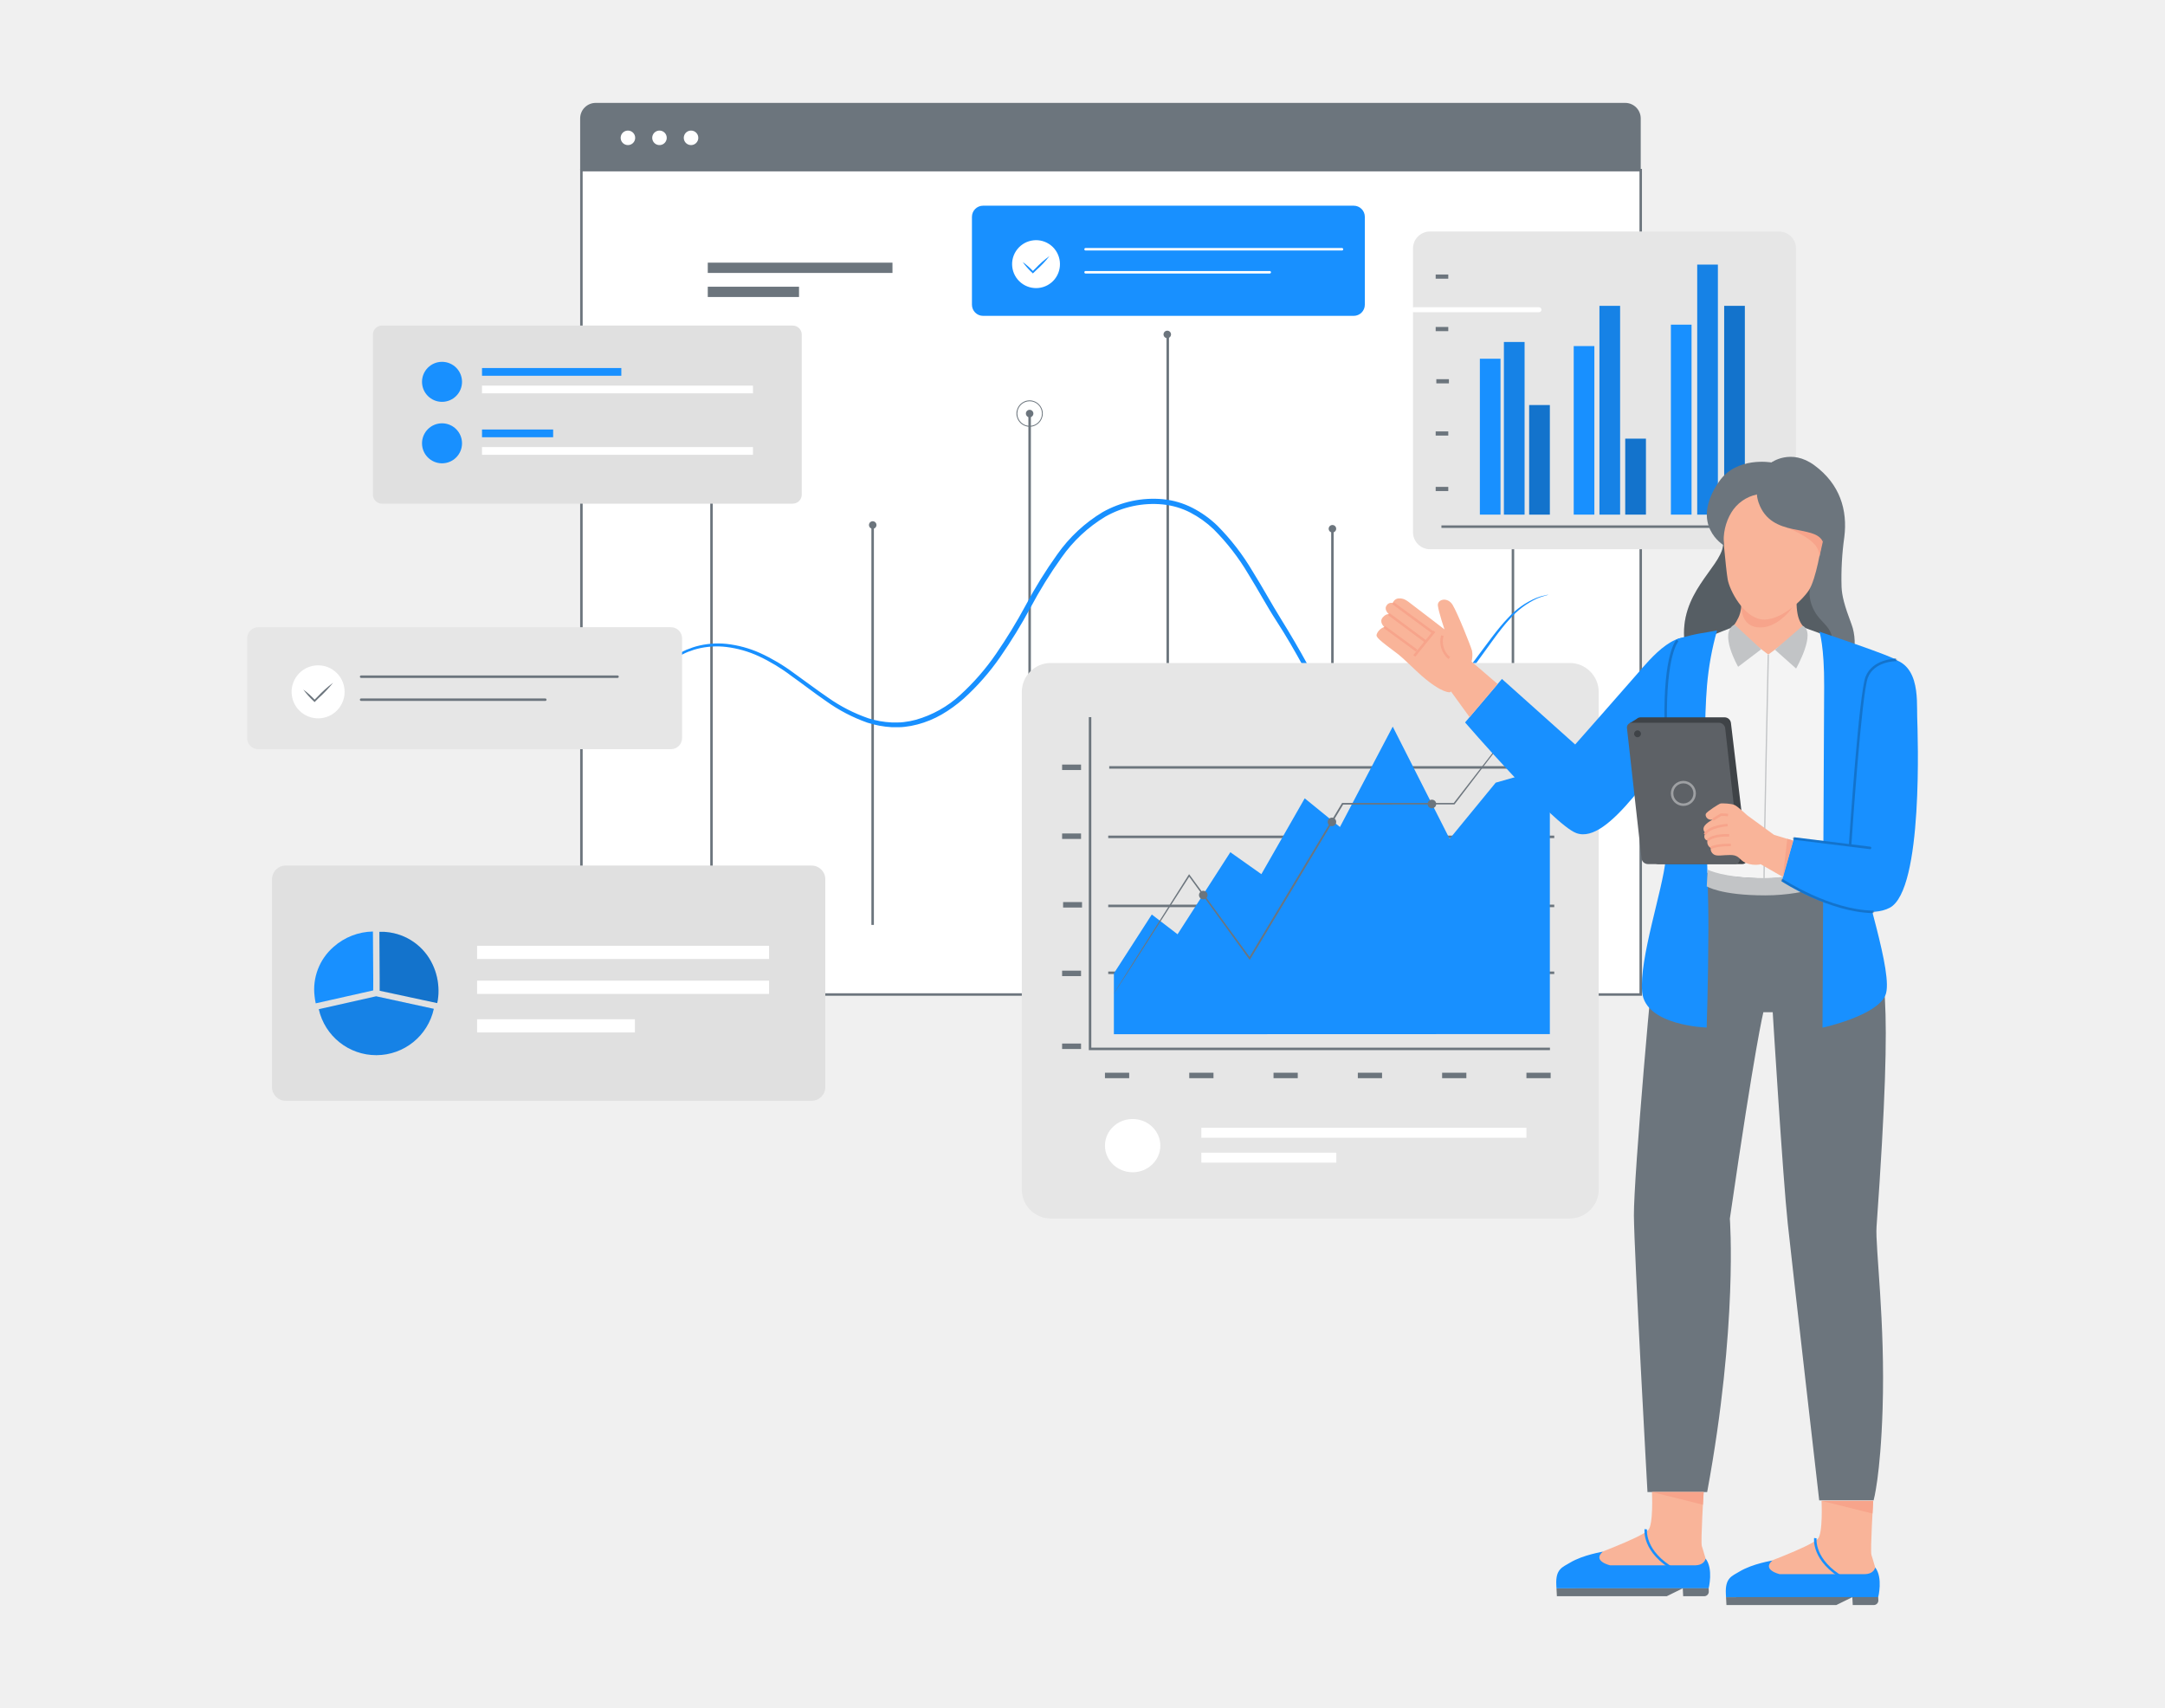
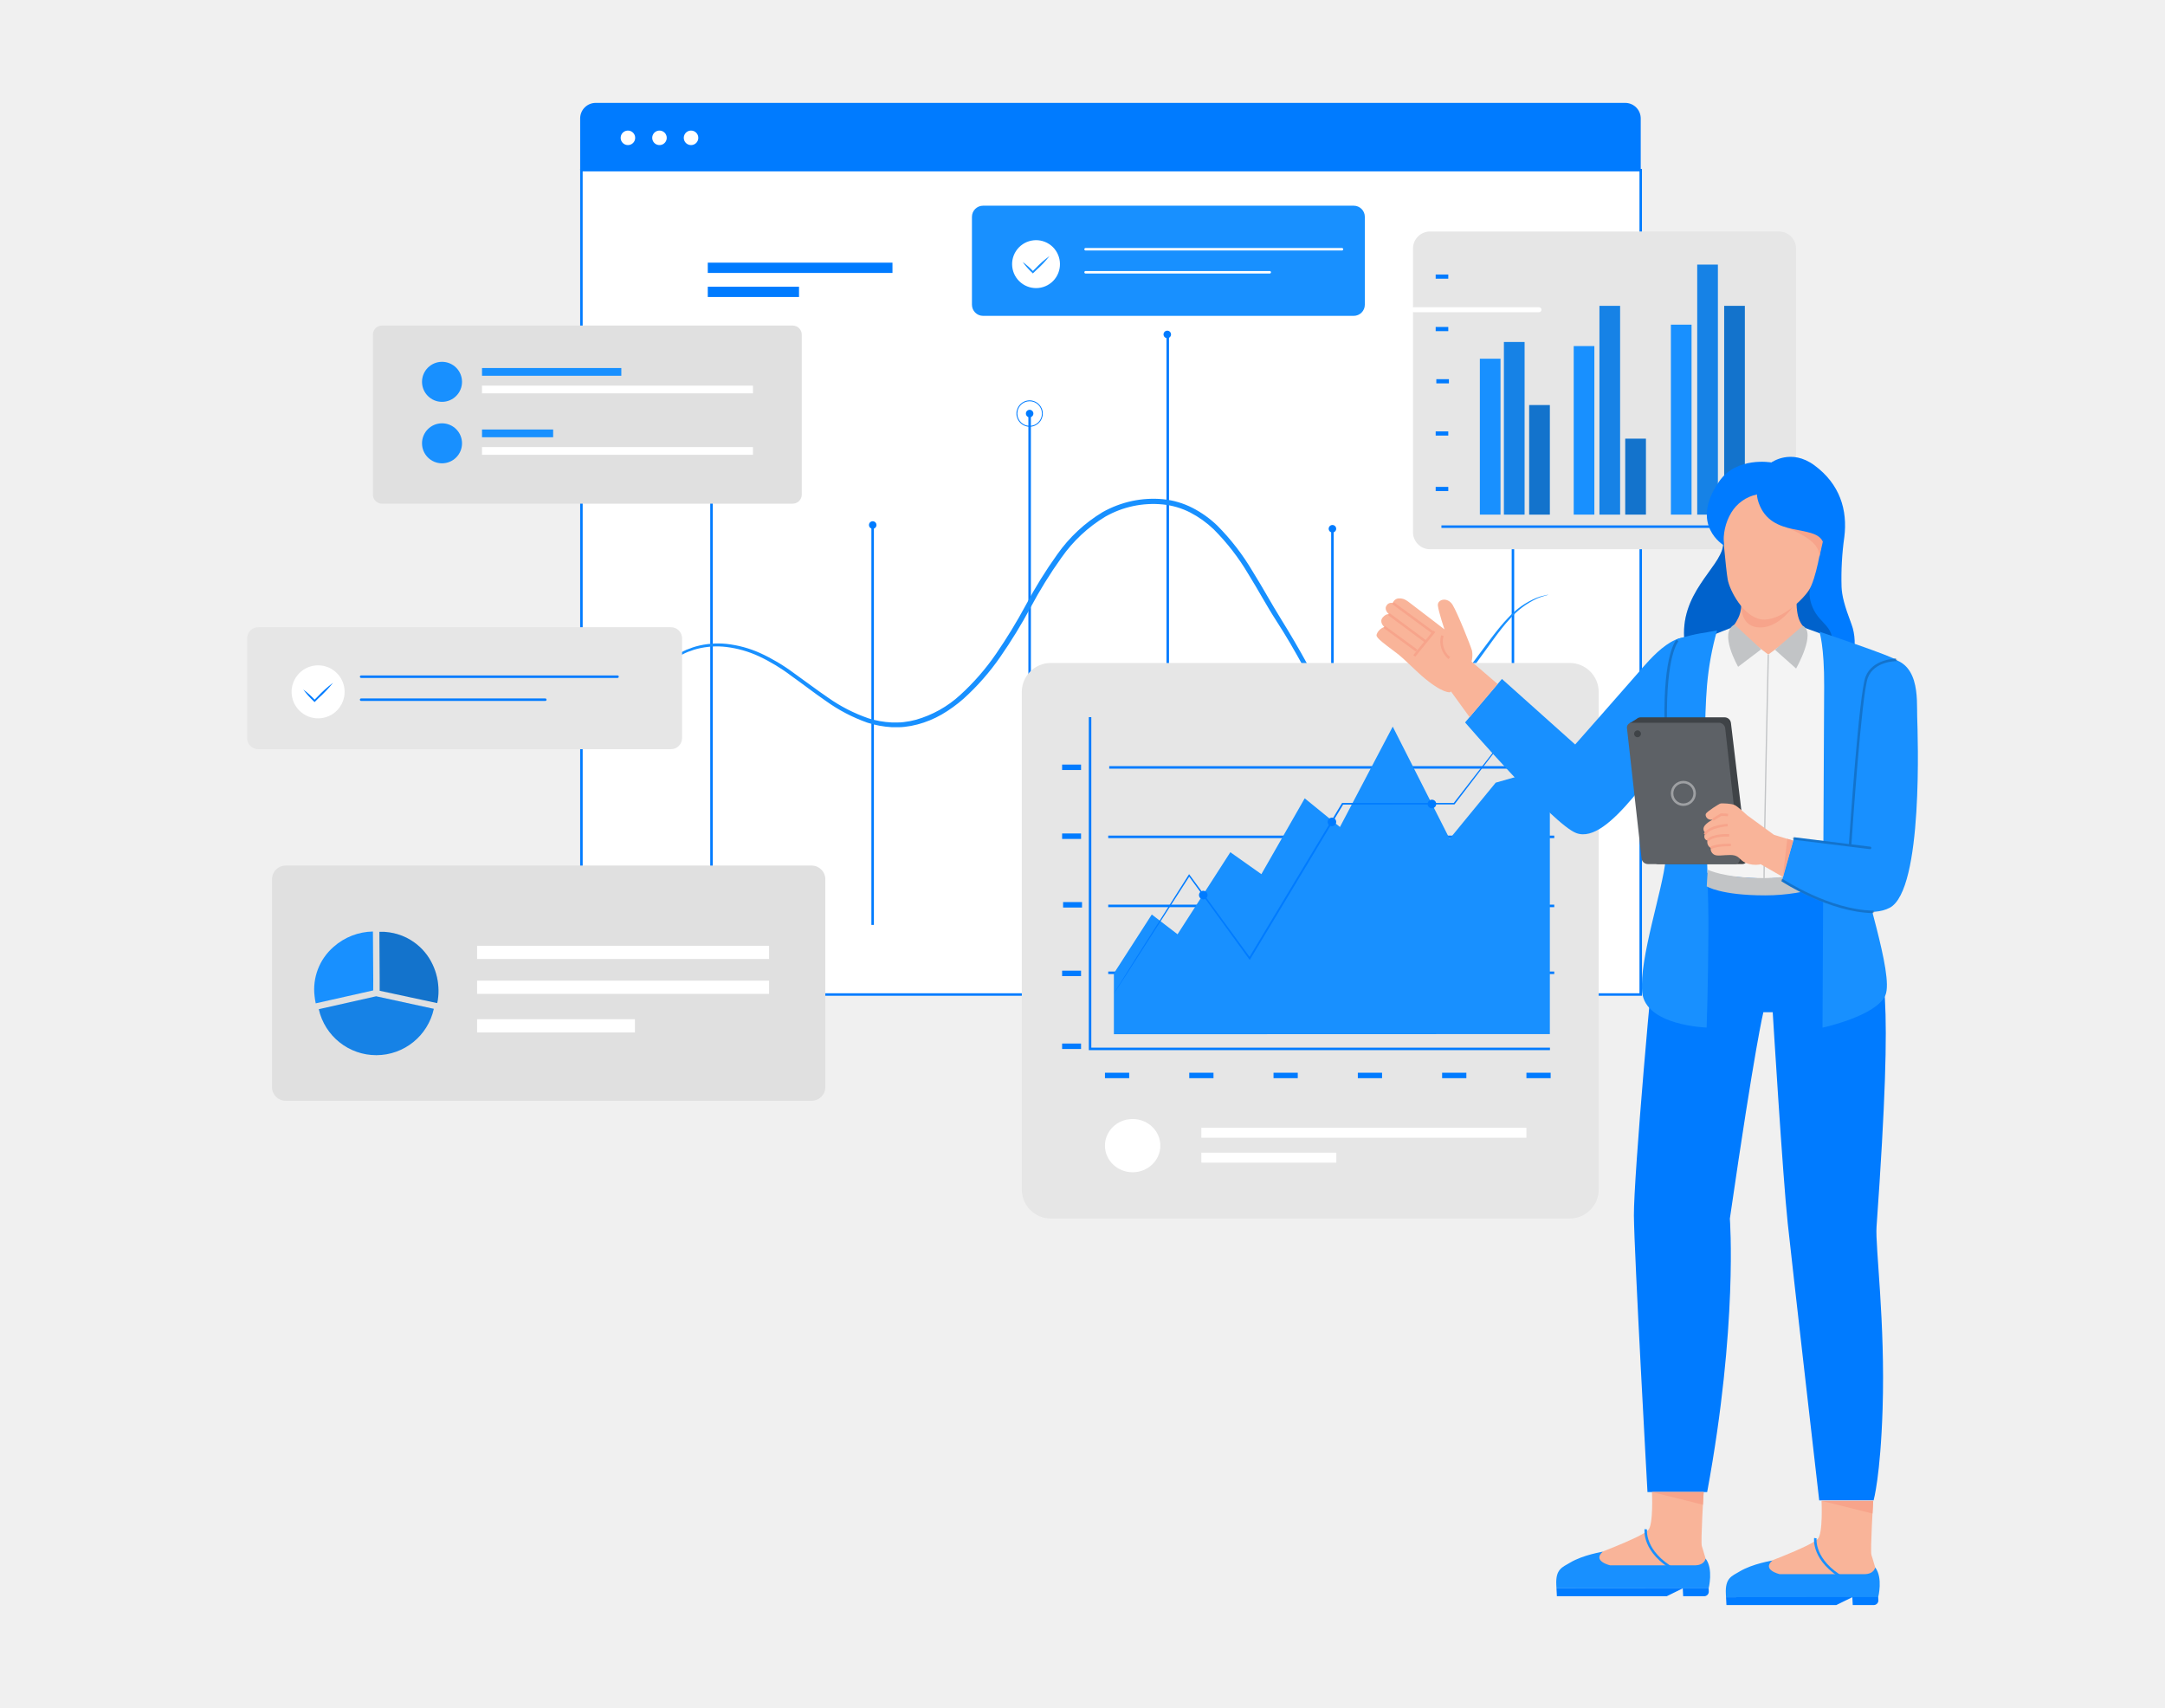
<svg xmlns="http://www.w3.org/2000/svg" width="865.76" height="682.89" viewBox="0 0 865.76 682.89">
  <rect x="232.51" y="68.03" width="423.6" height="329.61" fill="#fff" />
-   <path d="M656.61,398.14H232V67.53h424.6Zm-423.6-1h422.6V68.53H233Z" fill="#6c757d" />
-   <rect x="284.02" y="168.36" width="1" height="201.6" fill="#6c757d" />
-   <rect x="348.46" y="209.27" width="1" height="160.54" fill="#6c757d" />
-   <rect x="411.24" y="166.31" width="1" height="160.54" fill="#6c757d" />
-   <rect x="466.47" y="133.58" width="1" height="160.54" fill="#6c757d" />
-   <rect x="532.32" y="211.32" width="1" height="160.54" fill="#6c757d" />
-   <rect x="604.51" y="165.29" width="1" height="160.54" fill="#6c757d" />
-   <path d="M350.49,209.91a1.5,1.5,0,1,1-1.5-1.5h0A1.5,1.5,0,0,1,350.49,209.91Z" fill="#6c757d" />
-   <circle cx="411.74" cy="165.35" r="1.5" fill="#6c757d" />
-   <path d="M411.74,170.62a5.27,5.27,0,1,1,5.26-5.27A5.27,5.27,0,0,1,411.74,170.62Zm0-10.19a4.92,4.92,0,1,0,4.92,4.92A4.92,4.92,0,0,0,411.74,160.43Z" fill="#6c757d" />
-   <circle cx="466.78" cy="133.71" r="1.5" fill="#6c757d" />
-   <circle cx="532.82" cy="211.41" r="1.5" fill="#6c757d" />
+   <path d="M656.61,398.14H232V67.53h424.6Zm-423.6-1h422.6V68.53H233Z" fill="#007bff" />
+   <rect x="284.02" y="168.36" width="1" height="201.6" fill="#007bff" />
+   <rect x="348.46" y="209.27" width="1" height="160.54" fill="#007bff" />
+   <rect x="411.24" y="166.31" width="1" height="160.54" fill="#007bff" />
+   <rect x="466.47" y="133.58" width="1" height="160.54" fill="#007bff" />
+   <rect x="532.32" y="211.32" width="1" height="160.54" fill="#007bff" />
+   <rect x="604.51" y="165.29" width="1" height="160.54" fill="#007bff" />
+   <path d="M350.49,209.91a1.5,1.5,0,1,1-1.5-1.5h0A1.5,1.5,0,0,1,350.49,209.91Z" fill="#007bff" />
+   <circle cx="411.74" cy="165.35" r="1.5" fill="#007bff" />
+   <path d="M411.74,170.62a5.27,5.27,0,1,1,5.26-5.27A5.27,5.27,0,0,1,411.74,170.62Zm0-10.19a4.92,4.92,0,1,0,4.92,4.92A4.92,4.92,0,0,0,411.74,160.43Z" fill="#007bff" />
+   <circle cx="466.78" cy="133.71" r="1.5" fill="#007bff" />
+   <circle cx="532.82" cy="211.41" r="1.5" fill="#007bff" />
  <circle cx="605.01" cy="165.35" r="1.5" fill="#263238" />
-   <path d="M286,166.86a1.5,1.5,0,1,1-1.5-1.51h0a1.49,1.49,0,0,1,1.49,1.49Z" fill="#6c757d" />
+   <path d="M286,166.86a1.5,1.5,0,1,1-1.5-1.51h0a1.49,1.49,0,0,1,1.49,1.49Z" fill="#007bff" />
  <path d="M619.19,237.76a6,6,0,0,1-1.18.39,25.89,25.89,0,0,0-3.41,1.17,32.65,32.65,0,0,0-10.94,8.27c-4.13,4.44-8.2,10.61-13.34,17.56a85.7,85.7,0,0,1-9.07,10.52,50.65,50.65,0,0,1-5.88,4.87,41,41,0,0,1-7.1,3.87,39.78,39.78,0,0,1-17,2.85,44,44,0,0,1-9.14-1.14,23.79,23.79,0,0,1-8.84-3.89,28.29,28.29,0,0,1-6.9-7.2c-1.9-2.76-3.61-5.68-5.26-8.64-3.31-6-6.73-12-10.63-18s-7.37-12.54-11.32-18.88a90.32,90.32,0,0,0-13.88-17.91,40.66,40.66,0,0,0-9.32-6.67,30.88,30.88,0,0,0-11-3.24,38.85,38.85,0,0,0-23,4.9,57.77,57.77,0,0,0-17.47,16.31A178.44,178.44,0,0,0,412.06,243,204.49,204.49,0,0,1,400,262.65a96.6,96.6,0,0,1-14.65,16.69,53,53,0,0,1-4.25,3.39,49.81,49.81,0,0,1-4.51,2.94,39.39,39.39,0,0,1-9.75,4,34.17,34.17,0,0,1-5.1.95,18.37,18.37,0,0,1-2.57.14h-2.55a39.19,39.19,0,0,1-9.77-1.82,66.1,66.1,0,0,1-16.53-8.63c-4.91-3.37-9.39-6.89-13.79-10a71.92,71.92,0,0,0-13.07-7.92,43.59,43.59,0,0,0-13-3.71,32,32,0,0,0-11.7.76,18.62,18.62,0,0,0-2.53.81,15.7,15.7,0,0,0-2.38.94,31.34,31.34,0,0,0-4.13,2.28,45.78,45.78,0,0,0-6.21,5l-2.17,2.37a20,20,0,0,0-1.74,2l-2.19,2.88a6.67,6.67,0,0,1-.81.95,5.26,5.26,0,0,1,.63-1.08l2-3a21.19,21.19,0,0,1,1.67-2.11L263,268a42.1,42.1,0,0,1,6.22-5.24,31,31,0,0,1,4.13-2.42,14.12,14.12,0,0,1,2.41-1,20.11,20.11,0,0,1,2.61-.9,33.13,33.13,0,0,1,12.1-1,44.69,44.69,0,0,1,13.45,3.65,74.28,74.28,0,0,1,13.42,7.94c4.44,3.14,8.95,6.6,13.78,9.89a64.43,64.43,0,0,0,16.13,8.27,36.43,36.43,0,0,0,9.31,1.67H359a16.3,16.3,0,0,0,2.42-.15,31.53,31.53,0,0,0,4.82-.92,43.92,43.92,0,0,0,17.75-9.93,94.42,94.42,0,0,0,14.28-16.38A208.07,208.07,0,0,0,410.17,242a180.17,180.17,0,0,1,12.61-20.33,60.07,60.07,0,0,1,18.13-16.9,42,42,0,0,1,11.8-4.46,41.33,41.33,0,0,1,12.4-.71,33,33,0,0,1,11.81,3.49,41.72,41.72,0,0,1,9.8,7,92.7,92.7,0,0,1,14.18,18.34c4,6.41,7.5,12.87,11.26,18.92s7.35,12.2,10.6,18.14,6.52,11.76,11.57,15.33a22,22,0,0,0,8.26,3.66,44.12,44.12,0,0,0,8.78,1.16,38.82,38.82,0,0,0,16.35-2.6,40.63,40.63,0,0,0,6.89-3.67,49.51,49.51,0,0,0,5.76-4.66,83.34,83.34,0,0,0,9-10.27c5.21-6.89,9.44-13,13.7-17.39A31.71,31.71,0,0,1,614.51,239a18.46,18.46,0,0,1,3.51-1A6.7,6.7,0,0,1,619.19,237.76Z" fill="#1890ff" />
-   <rect x="283.03" y="105.02" width="73.86" height="4.11" fill="#6c757d" />
-   <rect x="283.03" y="114.64" width="36.49" height="4.11" fill="#6c757d" />
-   <path d="M238.21,41.14H649.9a6.21,6.21,0,0,1,6.21,6.22h0V68H232V47.36A6.21,6.21,0,0,1,238.21,41.14Z" fill="#6c757d" />
+   <rect x="283.03" y="105.02" width="73.86" height="4.11" fill="#007bff" />
+   <rect x="283.03" y="114.64" width="36.49" height="4.11" fill="#007bff" />
+   <path d="M238.21,41.14H649.9a6.21,6.21,0,0,1,6.21,6.22h0V68H232V47.36A6.21,6.21,0,0,1,238.21,41.14Z" fill="#007bff" />
  <path d="M254,55.1a2.9,2.9,0,1,1-2.89-2.89A2.89,2.89,0,0,1,254,55.1Z" fill="#fff" />
  <path d="M266.62,55.1a2.9,2.9,0,1,1-2.9-2.89,2.89,2.89,0,0,1,2.9,2.89Z" fill="#fff" />
  <path d="M279.24,55.1a2.9,2.9,0,1,1-2.89-2.89,2.89,2.89,0,0,1,2.89,2.89Z" fill="#fff" />
  <rect x="149.13" y="130.17" width="171.48" height="71.21" rx="3.61" fill="#e0e0e0" />
  <path d="M184.76,152.67a8,8,0,1,1-8-8,8,8,0,0,1,8,8Z" fill="#1890ff" />
  <rect x="192.75" y="147.15" width="55.71" height="3.09" fill="#1890ff" />
  <rect x="192.75" y="154.18" width="108.35" height="3.09" fill="#fff" />
  <path d="M184.76,177.25a8,8,0,1,1-8-8,8,8,0,0,1,8,8Z" fill="#1890ff" />
  <rect x="192.75" y="171.73" width="28.45" height="3.09" fill="#1890ff" />
  <rect x="192.75" y="178.75" width="108.35" height="3.09" fill="#fff" />
  <rect x="108.78" y="346.08" width="221.25" height="94.05" rx="5.46" fill="#e0e0e0" />
  <path d="M149.26,391.52l-.13-19.07a24.33,24.33,0,0,0-15.75,6.15,22.53,22.53,0,0,0-7.58,19.74c.1.91.25,1.84.44,2.76a.09.09,0,0,1,0,.07h0l23-5.17Z" fill="#1890ff" />
  <path d="M173,385.65a22.63,22.63,0,0,0-18.55-13l-.73-.07h-2l.12,19.07v4.48l23,4.94h0a21.73,21.73,0,0,0,.51-4.95A24.58,24.58,0,0,0,173,385.65Z" fill="#1890ff" />
  <g opacity="0.2">
    <path d="M173,385.65a22.63,22.63,0,0,0-18.55-13l-.73-.07h-2l.12,19.07v4.48l23,4.94h0a21.73,21.73,0,0,0,.51-4.95A24.58,24.58,0,0,0,173,385.65Z" />
  </g>
  <path d="M150.48,398.33l-23,5.18a23.56,23.56,0,0,0,46-.15l-23-5" fill="#1890ff" />
  <g opacity="0.1">
    <path d="M150.48,398.33l-23,5.18a23.56,23.56,0,0,0,46-.15l-23-5" />
  </g>
  <rect x="190.78" y="378.15" width="116.77" height="5.29" fill="#fff" />
  <rect x="190.78" y="392.1" width="116.77" height="5.29" fill="#fff" />
  <rect x="190.78" y="407.52" width="63.12" height="5.29" fill="#fff" />
  <rect x="408.61" y="265.08" width="230.69" height="222.12" rx="11.59" fill="#e6e6e6" />
-   <rect x="424.73" y="417.24" width="7.57" height="2.18" fill="#6c757d" />
-   <rect x="441.86" y="428.91" width="9.69" height="2.18" fill="#6c757d" />
-   <rect x="475.57" y="428.91" width="9.69" height="2.18" fill="#6c757d" />
-   <rect x="509.27" y="428.91" width="9.69" height="2.18" fill="#6c757d" />
-   <rect x="542.98" y="428.91" width="9.69" height="2.18" fill="#6c757d" />
-   <rect x="576.69" y="428.91" width="9.69" height="2.18" fill="#6c757d" />
-   <rect x="610.4" y="428.91" width="9.69" height="2.18" fill="#6c757d" />
-   <rect x="424.73" y="388.1" width="7.57" height="2.18" fill="#6c757d" />
-   <rect x="424.73" y="333.25" width="7.57" height="2.18" fill="#6c757d" />
-   <rect x="424.73" y="305.7" width="7.57" height="2.18" fill="#6c757d" />
-   <rect x="425.12" y="360.68" width="7.57" height="2.18" fill="#6c757d" />
-   <rect x="443.17" y="361.71" width="178.36" height="1" fill="#6c757d" />
-   <rect x="443.17" y="334.1" width="178.36" height="1" fill="#6c757d" />
-   <rect x="443.57" y="306.33" width="178.36" height="1" fill="#6c757d" />
-   <rect x="443.17" y="388.45" width="178.36" height="1" fill="#6c757d" />
+   <rect x="424.73" y="417.24" width="7.57" height="2.18" fill="#007bff" />
+   <rect x="441.86" y="428.91" width="9.69" height="2.18" fill="#007bff" />
+   <rect x="475.57" y="428.91" width="9.69" height="2.18" fill="#007bff" />
+   <rect x="509.27" y="428.91" width="9.69" height="2.18" fill="#007bff" />
+   <rect x="542.98" y="428.91" width="9.69" height="2.18" fill="#007bff" />
+   <rect x="576.69" y="428.91" width="9.69" height="2.18" fill="#007bff" />
+   <rect x="610.4" y="428.91" width="9.69" height="2.18" fill="#007bff" />
+   <rect x="424.73" y="388.1" width="7.57" height="2.18" fill="#007bff" />
+   <rect x="424.73" y="333.25" width="7.57" height="2.18" fill="#007bff" />
+   <rect x="424.73" y="305.7" width="7.57" height="2.18" fill="#007bff" />
+   <rect x="425.12" y="360.68" width="7.57" height="2.18" fill="#007bff" />
+   <rect x="443.17" y="361.71" width="178.36" height="1" fill="#007bff" />
+   <rect x="443.17" y="334.1" width="178.36" height="1" fill="#007bff" />
+   <rect x="443.57" y="306.33" width="178.36" height="1" fill="#007bff" />
+   <rect x="443.17" y="388.45" width="178.36" height="1" fill="#007bff" />
  <path d="M445.43,413.52V389.19l15.16-23.54,10.3,7.9L492,340.74l12.41,8.78,17.33-30.32,14.09,11.46,21.11-40.14,22.75,44.87,18.42-22.45,21.66-6.2V413.46Z" fill="#1890ff" />
-   <path d="M621.93,298.15H616l-16.62.08h.15l-17.81,23.28-.1.11h-.13l-44.6.07.3-.16-18.75,31.25-18.42,30.6-.26.44-.31-.42-24.15-33.22h.48l-22.05,34.34c-2.63,4.14-4.71,7.28-6.14,9.48-.69,1.08-1.24,1.89-1.63,2.48s-.58.83-.58.83.17-.3.51-.87.88-1.44,1.56-2.53l6-9.58,21.83-34.46.22-.35.26.34c7.22,9.88,15.39,21.07,24.24,33.16h-.58l18.39-30.61,18.78-31.2.1-.17h44.79l-.22.11L599.22,298v-.08h.11L616,298h5.53Z" fill="#6c757d" />
-   <path d="M482.88,357.83a1.71,1.71,0,1,1-1.76-1.66h.05a1.67,1.67,0,0,1,1.71,1.63Z" fill="#6c757d" />
-   <path d="M534.33,328.57a1.71,1.71,0,1,1-1.77-1.65h.06a1.7,1.7,0,0,1,1.71,1.66Z" fill="#6c757d" />
-   <path d="M574.32,321.39a1.72,1.72,0,1,1-1.79-1.65h.08a1.69,1.69,0,0,1,1.71,1.66Z" fill="#6c757d" />
+   <path d="M621.93,298.15H616l-16.62.08h.15l-17.81,23.28-.1.11h-.13l-44.6.07.3-.16-18.75,31.25-18.42,30.6-.26.44-.31-.42-24.15-33.22h.48l-22.05,34.34c-2.63,4.14-4.71,7.28-6.14,9.48-.69,1.08-1.24,1.89-1.63,2.48s-.58.83-.58.83.17-.3.51-.87.88-1.44,1.56-2.53l6-9.58,21.83-34.46.22-.35.26.34c7.22,9.88,15.39,21.07,24.24,33.16h-.58l18.39-30.61,18.78-31.2.1-.17h44.79l-.22.11L599.22,298v-.08h.11L616,298h5.53Z" fill="#007bff" />
+   <path d="M482.88,357.83a1.71,1.71,0,1,1-1.76-1.66h.05a1.67,1.67,0,0,1,1.71,1.63Z" fill="#007bff" />
+   <path d="M534.33,328.57a1.71,1.71,0,1,1-1.77-1.65h.06a1.7,1.7,0,0,1,1.71,1.66Z" fill="#007bff" />
+   <path d="M574.32,321.39a1.72,1.72,0,1,1-1.79-1.65h.08a1.69,1.69,0,0,1,1.71,1.66Z" fill="#007bff" />
  <ellipse cx="452.93" cy="458.06" rx="11.07" ry="10.65" fill="#fff" />
  <rect x="480.41" y="450.92" width="129.99" height="3.98" fill="#fff" />
  <rect x="480.41" y="460.88" width="53.97" height="3.98" fill="#fff" />
  <rect x="565.04" y="92.56" width="153.17" height="127.04" rx="6.81" fill="#e6e6e6" />
  <rect x="591.78" y="143.43" width="8.26" height="62.33" fill="#1890ff" />
  <rect x="629.31" y="138.37" width="8.26" height="67.39" fill="#1890ff" />
  <rect x="668.17" y="129.81" width="8.26" height="75.95" fill="#1890ff" />
  <rect x="649.92" y="175.4" width="8.26" height="30.35" fill="#1890ff" />
  <g opacity="0.2">
    <rect x="649.92" y="175.4" width="8.26" height="30.35" />
  </g>
  <rect x="601.4" y="136.74" width="8.26" height="69.02" fill="#1890ff" />
  <g opacity="0.1">
    <rect x="601.4" y="136.74" width="8.26" height="69.02" />
  </g>
  <rect x="639.6" y="122.29" width="8.26" height="83.47" fill="#1890ff" />
  <g opacity="0.1">
    <rect x="639.6" y="122.29" width="8.26" height="83.47" />
  </g>
  <rect x="689.48" y="122.29" width="8.26" height="83.47" fill="#1890ff" />
  <g opacity="0.2">
    <rect x="689.48" y="122.29" width="8.26" height="83.47" />
  </g>
  <rect x="678.7" y="105.8" width="8.26" height="99.96" fill="#1890ff" />
  <g opacity="0.1">
    <rect x="678.7" y="105.8" width="8.26" height="99.96" />
  </g>
  <rect x="611.5" y="161.96" width="8.26" height="43.8" fill="#1890ff" />
  <g opacity="0.2">
    <rect x="611.5" y="161.96" width="8.26" height="43.8" />
  </g>
-   <rect x="576.41" y="210.07" width="139.9" height="1" fill="#6c757d" />
-   <rect x="574.11" y="194.67" width="5.04" height="1.67" fill="#6c757d" />
-   <rect x="574.11" y="172.49" width="5.04" height="1.67" fill="#6c757d" />
-   <rect x="574.11" y="130.73" width="5.04" height="1.67" fill="#6c757d" />
-   <rect x="574.11" y="109.76" width="5.04" height="1.67" fill="#6c757d" />
-   <rect x="574.37" y="151.61" width="5.04" height="1.67" fill="#6c757d" />
+   <rect x="576.41" y="210.07" width="139.9" height="1" fill="#007bff" />
+   <rect x="574.11" y="194.67" width="5.04" height="1.67" fill="#007bff" />
+   <rect x="574.11" y="172.49" width="5.04" height="1.67" fill="#007bff" />
+   <rect x="574.11" y="130.73" width="5.04" height="1.67" fill="#007bff" />
+   <rect x="574.11" y="109.76" width="5.04" height="1.67" fill="#007bff" />
+   <rect x="574.37" y="151.61" width="5.04" height="1.67" fill="#007bff" />
  <rect x="388.67" y="82.24" width="157.11" height="44.05" rx="4.45" fill="#1890ff" />
  <path d="M421.78,111.61a9.58,9.58,0,1,1-1.47-13.47h0A9.64,9.64,0,0,1,421.78,111.61Z" fill="#fff" />
  <path d="M419.69,102.36a39.51,39.51,0,0,1-5.15,5.51l-1.26,1.21-.26.25-.23-.25a27.87,27.87,0,0,1-3.85-4.34,27.87,27.87,0,0,1,4.34,3.85h-.49l1.25-1.24A40.52,40.52,0,0,1,419.69,102.36Z" fill="#1890ff" />
  <path d="M615.42,124.84H565.3a1,1,0,1,1,0-2h50.12a1,1,0,1,1,0,2Z" fill="#fff" />
  <path d="M680.51,257.85c-8.57-9.42-20.7,5.68-26.16,12-4.5,5.22-24.46,27.82-24.46,27.82l-29.28-26.2-14.74,17.38s35.11,40.66,44.39,44.21c13.38,5.14,32.25-29.28,45.47-41.6s10.14-27.73,4.78-33.62" fill="#1890ff" />
-   <path d="M748.22,368.35c4.69,21,9.36,21.24,2.19,122.17-.56,7.93,3.52,38,2.42,72.86-.85,26.83-3.59,36.5-3.59,36.5H727.48s-10.63-92.49-12.59-110.81-6-84.36-6-84.36h-3.74s-3.28,12.83-13.4,82.55c0,0,3.28,42.55-9.07,109.3H658.81s-5.32-95.47-5.43-110.52,7.39-101.45,9.57-116.67,10.28-23.49,10.28-23.49l64.54-1.52s7.91,12.61,10.45,24" fill="#6c757d" />
+   <path d="M748.22,368.35c4.69,21,9.36,21.24,2.19,122.17-.56,7.93,3.52,38,2.42,72.86-.85,26.83-3.59,36.5-3.59,36.5H727.48s-10.63-92.49-12.59-110.81-6-84.36-6-84.36h-3.74s-3.28,12.83-13.4,82.55c0,0,3.28,42.55-9.07,109.3H658.81s-5.32-95.47-5.43-110.52,7.39-101.45,9.57-116.67,10.28-23.49,10.28-23.49l64.54-1.52s7.91,12.61,10.45,24" fill="#007bff" />
  <path d="M660.6,596.56s.66,13.09-1.54,15.26c-3.13,3.1-23,10.43-29.18,12.67-3.16,1.13-5.26,2.9-6.12,5.16a3.07,3.07,0,0,0,2.91,4.06H681s1.93-.75,2.16-4.2c.19-2.92-2.62-11.34-2.62-11.34-.5-1.9.73-21.61.73-21.61Z" fill="#f9b499" />
  <polygon points="660.6 596.56 680.98 601.63 681.28 596.56 660.6 596.56 660.6 596.56" fill="#f7a48b" />
  <path d="M682.05,623.17s-.34,2.7-4.41,2.7H643.86s-7.26-1.71-2.91-5.44c0,0-7.89,1.24-13.09,4.36-3.11,1.87-5.84,2.54-5.51,8.92l.07,1.36h60.84s2-7.8-1.21-11.9" fill="#1890ff" />
-   <path d="M622.42,635.07l.16,3.15h43.93l6.41-3.15.16,3.15h8.38a1.83,1.83,0,0,0,1.86-2l-.06-1.2Z" fill="#6c757d" />
+   <path d="M622.42,635.07l.16,3.15h43.93l6.41-3.15.16,3.15h8.38a1.83,1.83,0,0,0,1.86-2l-.06-1.2Z" fill="#007bff" />
  <path d="M658.13,611.45s-1.29,9,11.71,16.3" fill="none" stroke="#1890ff" stroke-miterlimit="10" />
  <path d="M728.41,600.08s.66,13.1-1.54,15.27c-3.13,3.1-23,10.42-29.18,12.66-3.16,1.14-5.26,2.91-6.13,5.17a3.08,3.08,0,0,0,2.92,4.06h54.34s1.93-.75,2.16-4.21c.19-2.91-2.62-11.33-2.62-11.33-.5-1.9.72-21.62.72-21.62Z" fill="#f9b499" />
  <polygon points="728.41 600.09 748.79 605.16 749.08 600.09 728.41 600.09 728.41 600.09" fill="#f7a48b" />
  <path d="M749.86,626.7s-.34,2.7-4.41,2.7H711.66s-7.25-1.71-2.9-5.44c0,0-7.9,1.24-13.1,4.36-3.1,1.86-5.83,2.54-5.51,8.92l.07,1.36h60.85s2-7.8-1.21-11.9" fill="#1890ff" />
-   <path d="M690.22,638.6l.17,3.15h43.93l6.41-3.15.16,3.15h8.38a1.84,1.84,0,0,0,1.86-2l-.06-1.2Z" fill="#6c757d" />
+   <path d="M690.22,638.6l.17,3.15h43.93l6.41-3.15.16,3.15h8.38a1.84,1.84,0,0,0,1.86-2l-.06-1.2Z" fill="#007bff" />
  <path d="M725.94,615s-1.29,9,11.7,16.31" fill="none" stroke="#1890ff" stroke-miterlimit="10" />
-   <path d="M733.52,273.94a51.24,51.24,0,0,1-29.63,4.71c-.59-.09-1.18-.18-1.77-.29-12.13-2.25-26.22-2.13-28.49-21.62s14-29.47,15.37-38.37a22.88,22.88,0,0,0-.09-6.78c-.84-6-2.86-11.23,1.65-16.62,8.81-10.53,17.81-10.05,17.81-10.05s7.85-5.81,17.27,1.18c10.11,7.5,13.24,17.78,11.88,28.65a117.17,117.17,0,0,0-1.1,19.92c.16,3.52,1.07,7.24,4,15s.8,20.36-6.93,24.25" fill="#6c757d" />
+   <path d="M733.52,273.94a51.24,51.24,0,0,1-29.63,4.71c-.59-.09-1.18-.18-1.77-.29-12.13-2.25-26.22-2.13-28.49-21.62s14-29.47,15.37-38.37a22.88,22.88,0,0,0-.09-6.78c-.84-6-2.86-11.23,1.65-16.62,8.81-10.53,17.81-10.05,17.81-10.05s7.85-5.81,17.27,1.18c10.11,7.5,13.24,17.78,11.88,28.65a117.17,117.17,0,0,0-1.1,19.92c.16,3.52,1.07,7.24,4,15s.8,20.36-6.93,24.25" fill="#007bff" />
  <path d="M703.89,278.65c-.59-.09-1.18-.18-1.77-.29-12.13-2.25-26.22-2.13-28.49-21.62s14-29.47,15.37-38.37a23.23,23.23,0,0,0-.09-6.78c13,1.87,30.17,9.08,36.26,20.31,0,0-3.24,4-.35,10.89,3.27,7.77,10,7.09,7.42,18.81-1.16,5.29-14.57,9.19-28.35,17" opacity="0.2" />
  <path d="M695.82,235.45s1.68,6.67-.66,11.54-5.25,6.43-5.25,6.43,5.05,9.33,17.78,9.08,16.8-9.83,16.8-9.83-3.65-.75-5.23-5.51-.54-13.46-.54-13.46l-22.9,1.75Z" fill="#f9b499" />
  <path d="M671.82,259.14s1.3,9.83,1.59,21.56c.37,14.8-7.25,63.87-7.3,63,0,0,9,5.92,34.11,7.34a87.07,87.07,0,0,0,43.5-8.82s1.48-38.51,4.51-56.43c2.7-15.92,5-23.31,5-23.31L721.64,251l-14.52,10.71-14.4-10.88-20.9,8.28Z" fill="#f4f4f4" />
  <path d="M696.39,241.31s-1,9.56,7.52,9.56,14.48-10.32,14.48-10.32l-22,.76Z" fill="#f7a48b" />
  <path d="M688.68,210.21s1.43,17,2.2,21.44,6.38,15.09,13.53,16,16.25-7.45,19-11.75,4.92-16.93,5.52-21.7-1.21-22.73-17.3-24.72-21.75,11.11-22.94,20.75" fill="#f9b499" />
  <path d="M686.62,252.1a117.9,117.9,0,0,0-4,21.9c-2.24,27,.66,74.42.56,97.22s-.71,39.63-.71,39.63-24.57-.73-25.79-14.2,8.26-40.91,9.39-53c.56-6.05,4.81-86.38,4.81-88.22,9.07-2.56,9.29-2.07,15.7-3.35" fill="#1890ff" />
  <path d="M714.26,210.82s7.37,2.81,10.9,6.34a7.68,7.68,0,0,1,2.42,5.4l1.62-7.17s-4.61-6.1-14.94-4.57" fill="#f7a48b" />
-   <path d="M689.38,218.07A21.51,21.51,0,0,1,692.29,205a15.75,15.75,0,0,1,10.27-7.3l5.81-12.79s-13.87-2.52-20.88,7.55c-12.14,17.46,1.89,25.6,1.89,25.6" fill="#6c757d" />
-   <path d="M703.31,201.13c5.09,14.24,22.37,8.29,25.6,15.42,0,0,6.78-10.25-1.07-22.56s-19.47-9.07-19.47-9.07-8.41,6.86-5.06,16.21" fill="#6c757d" />
+   <path d="M689.38,218.07A21.51,21.51,0,0,1,692.29,205a15.75,15.75,0,0,1,10.27-7.3l5.81-12.79s-13.87-2.52-20.88,7.55c-12.14,17.46,1.89,25.6,1.89,25.6" fill="#007bff" />
+   <path d="M703.31,201.13c5.09,14.24,22.37,8.29,25.6,15.42,0,0,6.78-10.25-1.07-22.56s-19.47-9.07-19.47-9.07-8.41,6.86-5.06,16.21" fill="#007bff" />
  <path d="M682.88,347.7s6.31,3.39,22.54,3.39,31-7.14,31-7.14l-.44,7.79S723.74,358,705.89,358s-23.38-3.61-23.38-3.61l.37-6.65Z" fill="#c2c4c6" />
  <path d="M727.56,252.56s2,5.74,1.9,22c-.06,18.22-.66,136.33-.66,136.33s21.65-4.68,25.16-13S744.3,353,743.72,342.19c-.63-11.74,14.14-66.39,14.38-78.35,0-1-30.54-11.28-30.54-11.28" fill="#1890ff" />
  <path d="M693.59,249.71l10.7,9.89-9.23,7s-7.89-13.66-1.47-16.87" fill="#c2c4c6" />
  <path d="M720.89,250.21l-11.1,9.57,8.45,7.52s8.24-14.43,2.65-17.09" fill="#c2c4c6" />
  <path d="M707.12,261.74s-1.69,76.05-1.69,89.4" fill="none" stroke="#c2c4c6" stroke-miterlimit="10" stroke-width="0.5" />
  <polygon points="598.89 273.5 587.52 263.72 578.08 273.5 587.67 286.73 598.89 273.5 598.89 273.5" fill="#f9b499" />
  <path d="M588.51,259.8c-.31-1.29-5.56-14.55-7.61-17.93s-6.2-2.26-5.91.27,2.63,9.51,2.63,9.51-10.84-8.36-11.87-9.1c-2.75-2-3.81-3.41-6.42-3.29a2.65,2.65,0,0,0-2.37,1.85,2.19,2.19,0,0,0-2.57,1.15c-1,1.57,1,3.31,1,3.31s-1-.31-2.4,1.24c-1.71,1.89.57,3.87.57,3.87a5.11,5.11,0,0,0-3,2.81c-.52,1.28.79,2.27,8.73,8.24,1.51,1.13,7.27,6.78,9.16,8.42,8.44,7.33,11.43,6.63,11.43,6.63s10.66-8.68,8.67-17" fill="#f9b499" />
  <path d="M557,241.11l15.82,11.65m-17.42-7.19L570,256.42m-16.42-5.74,12.91,9.45m10.29-6a8.67,8.67,0,0,0,2.77,9m-6-10.69-8,9.82" fill="none" stroke="#f7a48b" stroke-miterlimit="10" />
  <path d="M670.84,256s-5.2,4.76-4.73,32.94" fill="none" stroke="#1890ff" stroke-miterlimit="10" />
  <g opacity="0.2">
    <path d="M665.61,289c-.47-28.08,4.67-33.12,4.89-33.32l.68.73c0,.05-5,5.17-4.57,32.57Z" />
  </g>
  <polygon points="651.67 289.16 655.24 286.98 654.96 289.35 651.67 289.16 651.67 289.16" fill="#3f4347" />
  <path d="M696.76,345.49H663.17a2.58,2.58,0,0,1-2.56-2.29l-6.47-54.27a1.9,1.9,0,0,1,1.9-2.12h33.59a2.57,2.57,0,0,1,2.56,2.29l6.47,54.27a1.91,1.91,0,0,1-1.9,2.12" fill="#3f4347" />
  <path d="M693.83,345.49H659a2.58,2.58,0,0,1-2.57-2.29l-5.83-52.11a1.91,1.91,0,0,1,1.9-2.12h34.83a2.59,2.59,0,0,1,2.57,2.3l5.82,52.1a1.9,1.9,0,0,1-1.89,2.12" fill="#5d6166" />
  <path d="M677.67,317.23a4.51,4.51,0,1,0-4.51,4.51,4.51,4.51,0,0,0,4.51-4.51Z" fill="none" stroke="#9ea0a3" stroke-miterlimit="10" />
  <path d="M656.2,293.4a1.37,1.37,0,1,1-1.37-1.37,1.37,1.37,0,0,1,1.37,1.37" fill="#3f4347" />
  <path d="M703.65,345.67a11,11,0,0,1-5.59-.64c-2.32-1.15-2.38-2.44-4.46-3-1.91-.48-5.57.21-7,0a2.66,2.66,0,0,1-2.51-3,2.72,2.72,0,0,1-1.29-3c-.65,0-1.87-1-.91-2.85.25-.49-.59-.32-.68-1.68-.12-2,3.67-3.76,3.67-3.76-2.25.38-3.19-1.62-2.68-2.46s5.31-4,5.95-4.05,4.2,0,5.56.67,5,4.09,5,4.09l10.75,7.84s0,9.19-5.82,11.86" fill="#f9b499" />
  <path d="M692.16,337.85s-5.44-.2-8,1.16m7.33-5s-6.27-.43-8.62,2m8-6.13s-7.2.38-9.13,3.68m3.25-5.84s3-1.91,3.23-2a17.31,17.31,0,0,1,2.8.17" fill="none" stroke="#f7a48b" stroke-miterlimit="10" />
  <path d="M709.48,333.81l9.72,2.94-6.27,13.87L704,345.5s-2.6-9.61,5.48-11.69" fill="#f9b499" />
  <path d="M752.87,263c15.2.11,13.58,16.56,13.79,23.5s2.57,69.36-11,76.46-43-11-43-11l4.69-16.68,20,1.88s1.42-38.14,2.41-49S743,262.92,752.87,263" fill="#1890ff" />
  <polygon points="714.72 335.4 712.92 350.62 717.08 336.11 714.72 335.4 714.72 335.4" fill="#f7a48b" />
  <path d="M758.1,263.84s-9,0-11.69,7-6.62,67-6.62,67m-22.46-2.59L747.74,339m-35.11,12.92s18.65,12.36,36.32,12.66" fill="none" stroke="#1890ff" stroke-miterlimit="10" />
  <g opacity="0.2">
    <path d="M749,365.09h0c-17.61-.3-36.39-12.62-36.58-12.74a.51.51,0,0,1-.14-.7.5.5,0,0,1,.69-.14c.19.12,18.73,12.28,36.05,12.58a.52.52,0,0,1,.49.51A.5.5,0,0,1,749,365.09Zm-1.21-25.58h-.07l-30.41-3.76a.49.49,0,0,1-.43-.56.5.5,0,0,1,.56-.43l21.92,2.71c.37-5.4,4.06-60,6.63-66.83,2.74-7.22,12-7.29,12.17-7.29h0a.5.5,0,0,1,.49.51.49.49,0,0,1-.5.49h0c-.11,0-8.73.07-11.22,6.64s-6.27,62-6.57,66.6l7.49.93a.5.5,0,0,1-.06,1Z" />
  </g>
  <rect x="98.82" y="250.78" width="173.94" height="48.77" rx="4.45" fill="#e6e6e6" />
  <path d="M135.48,283.25a10.6,10.6,0,1,1-1.64-14.9h0a10.59,10.59,0,0,1,1.65,14.88Z" fill="#fff" />
-   <path d="M133.18,273a50.21,50.21,0,0,1-5.75,6.09l-1.38,1.38-.25.25-.25-.25a33.52,33.52,0,0,1-4.28-4.78,33,33,0,0,1,4.78,4.29h-.48l1.38-1.38A48.73,48.73,0,0,1,133.18,273Z" fill="#6c757d" />
-   <path d="M246.94,271.06H144.41a.5.5,0,0,1,0-1H246.94a.5.5,0,0,1,0,1Z" fill="#6c757d" />
-   <path d="M218.05,280.26H144.41a.5.5,0,0,1-.5-.5.5.5,0,0,1,.5-.5h73.64a.5.5,0,0,1,.5.5A.5.5,0,0,1,218.05,280.26Z" fill="#6c757d" />
+   <path d="M133.18,273a50.21,50.21,0,0,1-5.75,6.09l-1.38,1.38-.25.25-.25-.25a33.52,33.52,0,0,1-4.28-4.78,33,33,0,0,1,4.78,4.29h-.48l1.38-1.38A48.73,48.73,0,0,1,133.18,273Z" fill="#007bff" />
+   <path d="M246.94,271.06H144.41a.5.5,0,0,1,0-1H246.94a.5.5,0,0,1,0,1Z" fill="#007bff" />
+   <path d="M218.05,280.26H144.41a.5.5,0,0,1-.5-.5.5.5,0,0,1,.5-.5h73.64a.5.5,0,0,1,.5.5A.5.5,0,0,1,218.05,280.26Z" fill="#007bff" />
  <line x1="434.11" y1="99.66" x2="536.64" y2="99.66" fill="none" stroke="#fff" stroke-linecap="round" stroke-linejoin="round" />
  <line x1="434.11" y1="108.86" x2="507.75" y2="108.86" fill="none" stroke="#fff" stroke-linecap="round" stroke-linejoin="round" />
-   <polygon points="619.81 419.88 435.4 419.88 435.4 286.73 436.4 286.73 436.4 418.88 619.81 418.88 619.81 419.88" fill="#6c757d" />
+   <polygon points="619.81 419.88 435.4 419.88 435.4 286.73 436.4 286.73 436.4 418.88 619.81 418.88 619.81 419.88" fill="#007bff" />
</svg>
